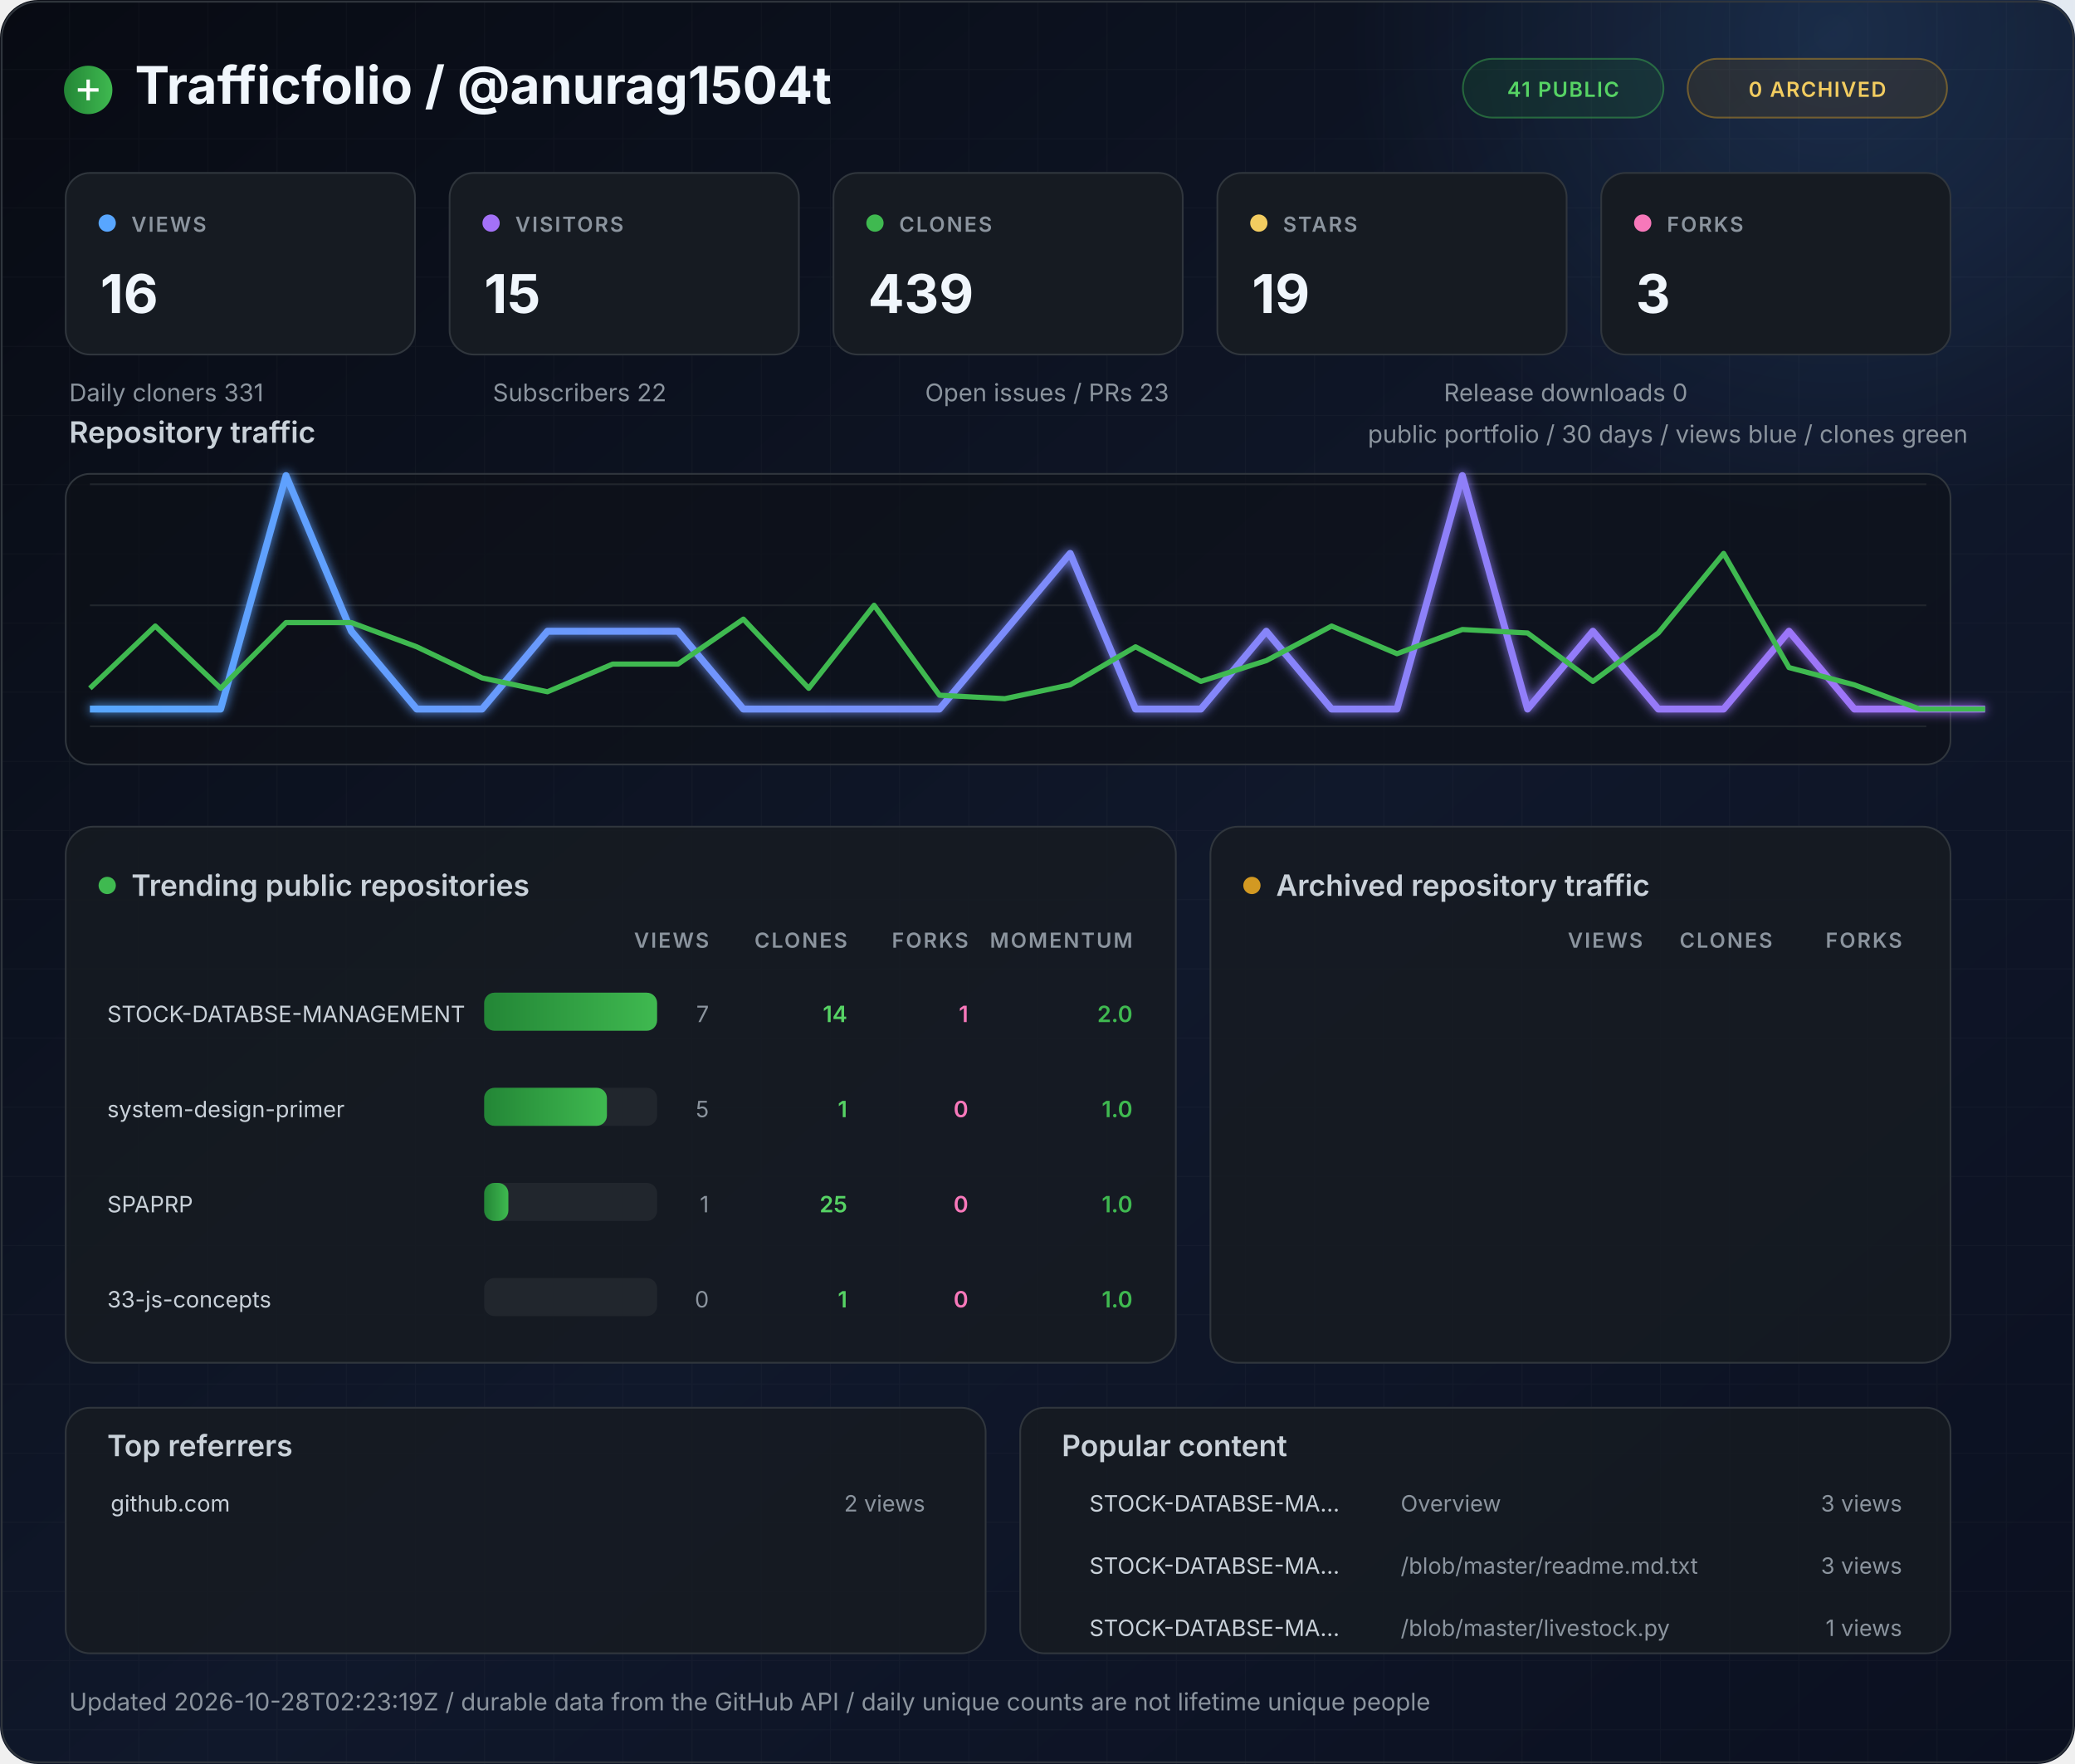
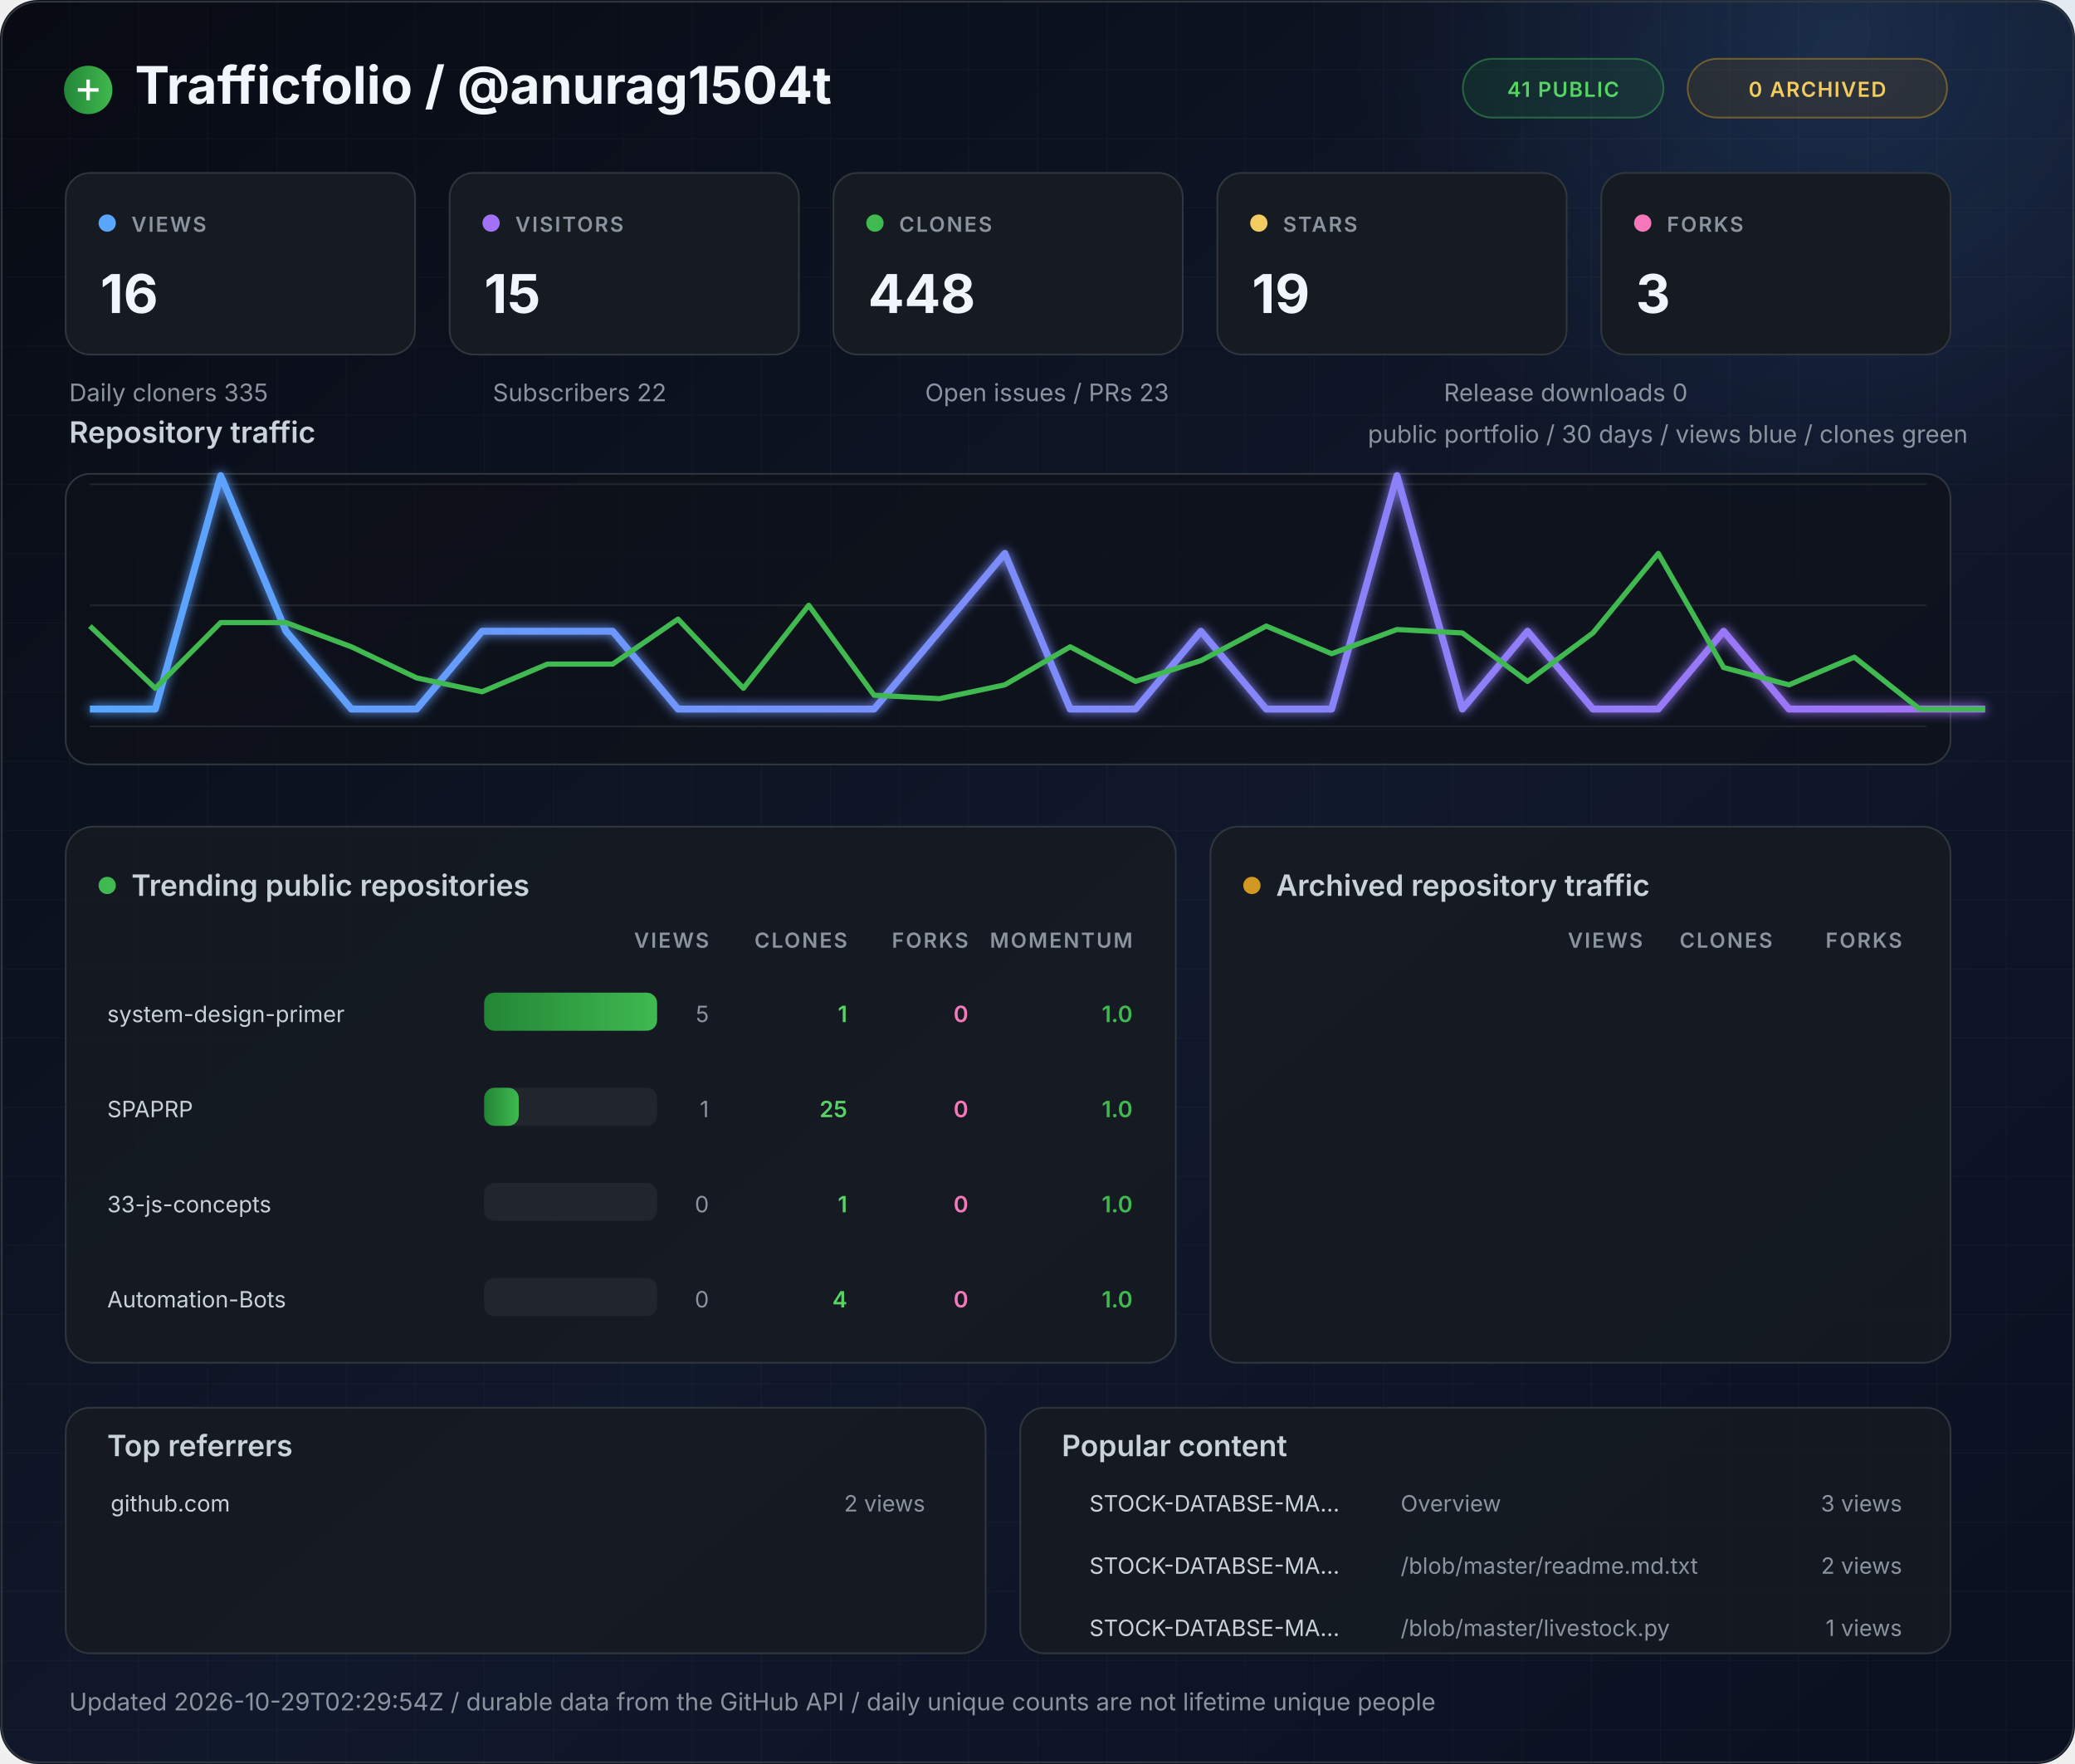
<svg xmlns="http://www.w3.org/2000/svg" width="1200" height="1020" viewBox="0 0 1200 1020" role="img" aria-label="Trafficfolio GitHub analytics dashboard for anurag1504t">
  <defs>
    <linearGradient id="bg" x1="0" y1="0" x2="1" y2="1">
      <stop stop-color="#080b13" />
      <stop offset=".55" stop-color="#10182b" />
      <stop offset="1" stop-color="#0b1020" />
    </linearGradient>
    <linearGradient id="line" x1="0" y1="0" x2="1" y2="0">
      <stop stop-color="#58a6ff" />
      <stop offset="1" stop-color="#a371f7" />
    </linearGradient>
    <linearGradient id="bar" x1="0" y1="0" x2="1" y2="0">
      <stop stop-color="#238636" />
      <stop offset="1" stop-color="#3fb950" />
    </linearGradient>
    <linearGradient id="archiveBar" x1="0" y1="0" x2="1" y2="0">
      <stop stop-color="#9e6a03" />
      <stop offset="1" stop-color="#f2cc60" />
    </linearGradient>
    <radialGradient id="ambient">
      <stop stop-color="#58a6ff" stop-opacity=".16" />
      <stop offset="1" stop-color="#58a6ff" stop-opacity="0" />
    </radialGradient>
    <pattern id="grid" width="40" height="40" patternUnits="userSpaceOnUse">
      <path d="M40 0H0V40" fill="none" stroke="#ffffff" stroke-opacity=".025" />
    </pattern>
    <filter id="glow">
      <feGaussianBlur stdDeviation="3" result="b" />
      <feMerge>
        <feMergeNode in="b" />
        <feMergeNode in="SourceGraphic" />
      </feMerge>
    </filter>
    <style>
    .title{font:750 30px -apple-system,BlinkMacSystemFont,"Segoe UI",sans-serif;fill:#f0f6fc}
    .subtitle{font:14px -apple-system,BlinkMacSystemFont,"Segoe UI",sans-serif;fill:#8b949e}
    .label{font:600 12px -apple-system,BlinkMacSystemFont,"Segoe UI",sans-serif;fill:#8b949e;letter-spacing:1px}
    .metric{font:700 31px -apple-system,BlinkMacSystemFont,"Segoe UI",sans-serif;fill:#f0f6fc}
    .section{font:600 17px -apple-system,BlinkMacSystemFont,"Segoe UI",sans-serif;fill:#c9d1d9}
    .repo,.value,.trend,.archive,.clone,.fork{font:13px -apple-system,BlinkMacSystemFont,"Segoe UI",sans-serif;fill:#c9d1d9}
    .value{fill:#8b949e} .trend{fill:#3fb950;font-weight:600} .archive{fill:#d29922}
    .clone{fill:#56d364;font-weight:600} .fork{fill:#f778ba;font-weight:600}
    .pill{font:600 12px -apple-system,BlinkMacSystemFont,"Segoe UI",sans-serif;letter-spacing:.7px}
  </style>
  </defs>
  <rect width="1200" height="1020" rx="22" fill="url(#bg)" />
  <rect width="1200" height="1020" rx="22" fill="url(#grid)" />
  <circle cx="1060" cy="20" r="280" fill="url(#ambient)" />
  <rect x="1" y="1" width="1198" height="1018" rx="21" fill="none" stroke="#30363d" />
  <circle cx="51" cy="52" r="14" fill="url(#bar)" />
  <path d="M45 52h12M51 46v12" stroke="#fff" stroke-width="2" />
  <text x="78" y="60" class="title">Trafficfolio / @anurag1504t</text>
  <rect x="846" y="34" width="116" height="34" rx="17" fill="#238636" fill-opacity=".16" stroke="#3fb950" stroke-opacity=".45" />
  <text x="904" y="56" text-anchor="middle" class="pill" fill="#56d364">41 PUBLIC</text>
  <rect x="976" y="34" width="150" height="34" rx="17" fill="#9e6a03" fill-opacity=".14" stroke="#d29922" stroke-opacity=".45" />
  <text x="1051" y="56" text-anchor="middle" class="pill" fill="#f2cc60">0 ARCHIVED</text>
  <rect x="38" y="100" width="202" height="105" rx="14" fill="#161b22" stroke="#30363d" />
  <circle cx="62" cy="129" r="5" fill="#58a6ff" />
  <text x="76" y="134" class="label">VIEWS</text>
  <text x="58" y="181" class="metric">16</text>
  <rect x="260" y="100" width="202" height="105" rx="14" fill="#161b22" stroke="#30363d" />
  <circle cx="284" cy="129" r="5" fill="#a371f7" />
  <text x="298" y="134" class="label">VISITORS</text>
  <text x="280" y="181" class="metric">15</text>
  <rect x="482" y="100" width="202" height="105" rx="14" fill="#161b22" stroke="#30363d" />
  <circle cx="506" cy="129" r="5" fill="#3fb950" />
  <text x="520" y="134" class="label">CLONES</text>
-   <text x="502" y="181" class="metric">439</text>
+   <text x="502" y="181" class="metric">448</text>
  <rect x="704" y="100" width="202" height="105" rx="14" fill="#161b22" stroke="#30363d" />
  <circle cx="728" cy="129" r="5" fill="#f2cc60" />
  <text x="742" y="134" class="label">STARS</text>
  <text x="724" y="181" class="metric">19</text>
  <rect x="926" y="100" width="202" height="105" rx="14" fill="#161b22" stroke="#30363d" />
  <circle cx="950" cy="129" r="5" fill="#f778ba" />
  <text x="964" y="134" class="label">FORKS</text>
  <text x="946" y="181" class="metric">3</text>
-   <text x="40" y="232" class="subtitle">Daily cloners 331</text>
+   <text x="40" y="232" class="subtitle">Daily cloners 335</text>
  <text x="285" y="232" class="subtitle">Subscribers 22</text>
  <text x="535" y="232" class="subtitle">Open issues / PRs 23</text>
  <text x="835" y="232" class="subtitle">Release downloads 0</text>
  <text x="40" y="256" class="section">Repository traffic</text>
  <text x="1138" y="256" text-anchor="end" class="subtitle">public portfolio / 30 days / views blue / clones green</text>
  <rect x="38" y="274" width="1090" height="168" rx="14" fill="#0d1117" fill-opacity=".62" stroke="#30363d" />
  <line x1="52" y1="420" x2="1114" y2="420" stroke="#21262d" />
  <line x1="52" y1="350" x2="1114" y2="350" stroke="#21262d" />
  <line x1="52" y1="280" x2="1114" y2="280" stroke="#21262d" />
-   <polyline points="52.0,410.0 89.8,410.0 127.6,410.0 165.4,275.0 203.2,365.0 241.0,410.0 278.8,410.0 316.6,365.0 354.3,365.0 392.1,365.0 429.9,410.0 467.7,410.0 505.5,410.0 543.3,410.0 581.1,365.0 618.9,320.0 656.7,410.0 694.5,410.0 732.3,365.0 770.1,410.0 807.9,410.0 845.7,275.0 883.4,410.0 921.2,365.0 959.0,410.0 996.8,410.0 1034.6,365.0 1072.4,410.0 1110.2,410.0 1148.0,410.0" fill="none" stroke="url(#line)" stroke-width="4" stroke-linejoin="round" filter="url(#glow)" />
-   <polyline points="52.0,398.0 89.8,362.0 127.6,398.0 165.4,360.0 203.2,360.0 241.0,374.0 278.8,392.0 316.6,400.0 354.3,384.0 392.1,384.0 429.9,358.0 467.7,398.0 505.5,350.0 543.3,402.0 581.1,404.0 618.9,396.0 656.7,374.0 694.5,394.0 732.3,382.0 770.1,362.0 807.9,378.0 845.7,364.0 883.4,366.0 921.2,394.0 959.0,366.0 996.8,320.0 1034.6,386.0 1072.4,396.0 1110.2,410.0 1148.0,410.0" fill="none" stroke="#3fb950" stroke-width="3" stroke-linejoin="round" />
+   <polyline points="52.0,410.0 89.8,410.0 127.6,275.0 165.4,365.0 203.2,410.0 241.0,410.0 278.8,365.0 316.6,365.0 354.3,365.0 392.1,410.0 429.9,410.0 467.7,410.0 505.5,410.0 543.3,365.0 581.1,320.0 618.9,410.0 656.7,410.0 694.5,365.0 732.3,410.0 770.1,410.0 807.9,275.0 845.7,410.0 883.4,365.0 921.2,410.0 959.0,410.0 996.8,365.0 1034.6,410.0 1072.4,410.0 1110.2,410.0 1148.0,410.0" fill="none" stroke="url(#line)" stroke-width="4" stroke-linejoin="round" filter="url(#glow)" />
+   <polyline points="52.0,362.0 89.8,398.0 127.6,360.0 165.4,360.0 203.2,374.0 241.0,392.0 278.8,400.0 316.6,384.0 354.3,384.0 392.1,358.0 429.9,398.0 467.7,350.0 505.5,402.0 543.3,404.0 581.1,396.0 618.9,374.0 656.7,394.0 694.5,382.0 732.3,362.0 770.1,378.0 807.9,364.0 845.7,366.0 883.4,394.0 921.2,366.0 959.0,320.0 996.8,386.0 1034.6,396.0 1072.4,380.0 1110.2,410.0 1148.0,410.0" fill="none" stroke="#3fb950" stroke-width="3" stroke-linejoin="round" />
  <rect x="38" y="478" width="642" height="310" rx="16" fill="#161b22" fill-opacity=".82" stroke="#30363d" />
  <circle cx="62" cy="512" r="5" fill="#3fb950" />
  <text x="76" y="518" class="section">Trending public repositories</text>
  <text x="410" y="548" text-anchor="end" class="label">VIEWS</text>
  <text x="490" y="548" text-anchor="end" class="label">CLONES</text>
  <text x="560" y="548" text-anchor="end" class="label">FORKS</text>
  <text x="655" y="548" text-anchor="end" class="label">MOMENTUM</text>
-   <text x="62" y="591" class="repo">STOCK-DATABSE-MANAGEMENT</text>
+   <text x="62" y="591" class="repo">system-design-primer</text>
  <rect x="280" y="574" width="100" height="22" rx="6" fill="#21262d" />
  <rect x="280" y="574" width="100" height="22" rx="6" fill="url(#bar)" />
-   <text x="410" y="591" text-anchor="end" class="value">7</text>
-   <text x="490" y="591" text-anchor="end" class="clone">14</text>
-   <text x="560" y="591" text-anchor="end" class="fork">1</text>
-   <text x="655" y="591" text-anchor="end" class="trend">2.0</text>
-   <text x="62" y="646" class="repo">system-design-primer</text>
+   <text x="410" y="591" text-anchor="end" class="value">5</text>
+   <text x="490" y="591" text-anchor="end" class="clone">1</text>
+   <text x="560" y="591" text-anchor="end" class="fork">0</text>
+   <text x="655" y="591" text-anchor="end" class="trend">1.0</text>
+   <text x="62" y="646" class="repo">SPAPRP</text>
  <rect x="280" y="629" width="100" height="22" rx="6" fill="#21262d" />
-   <rect x="280" y="629" width="71" height="22" rx="6" fill="url(#bar)" />
-   <text x="410" y="646" text-anchor="end" class="value">5</text>
-   <text x="490" y="646" text-anchor="end" class="clone">1</text>
+   <rect x="280" y="629" width="20" height="22" rx="6" fill="url(#bar)" />
+   <text x="410" y="646" text-anchor="end" class="value">1</text>
+   <text x="490" y="646" text-anchor="end" class="clone">25</text>
  <text x="560" y="646" text-anchor="end" class="fork">0</text>
  <text x="655" y="646" text-anchor="end" class="trend">1.0</text>
-   <text x="62" y="701" class="repo">SPAPRP</text>
+   <text x="62" y="701" class="repo">33-js-concepts</text>
  <rect x="280" y="684" width="100" height="22" rx="6" fill="#21262d" />
-   <rect x="280" y="684" width="14" height="22" rx="6" fill="url(#bar)" />
-   <text x="410" y="701" text-anchor="end" class="value">1</text>
-   <text x="490" y="701" text-anchor="end" class="clone">25</text>
+   <rect x="280" y="684" width="0" height="22" rx="6" fill="url(#bar)" />
+   <text x="410" y="701" text-anchor="end" class="value">0</text>
+   <text x="490" y="701" text-anchor="end" class="clone">1</text>
  <text x="560" y="701" text-anchor="end" class="fork">0</text>
  <text x="655" y="701" text-anchor="end" class="trend">1.0</text>
-   <text x="62" y="756" class="repo">33-js-concepts</text>
+   <text x="62" y="756" class="repo">Automation-Bots</text>
  <rect x="280" y="739" width="100" height="22" rx="6" fill="#21262d" />
  <rect x="280" y="739" width="0" height="22" rx="6" fill="url(#bar)" />
  <text x="410" y="756" text-anchor="end" class="value">0</text>
-   <text x="490" y="756" text-anchor="end" class="clone">1</text>
+   <text x="490" y="756" text-anchor="end" class="clone">4</text>
  <text x="560" y="756" text-anchor="end" class="fork">0</text>
  <text x="655" y="756" text-anchor="end" class="trend">1.0</text>
  <rect x="700" y="478" width="428" height="310" rx="16" fill="#161b22" fill-opacity=".82" stroke="#30363d" />
  <circle cx="724" cy="512" r="5" fill="#d29922" />
  <text x="738" y="518" class="section">Archived repository traffic</text>
  <text x="950" y="548" text-anchor="end" class="label">VIEWS</text>
  <text x="1025" y="548" text-anchor="end" class="label">CLONES</text>
  <text x="1100" y="548" text-anchor="end" class="label">FORKS</text>
  <rect x="38" y="814" width="532" height="142" rx="14" fill="#161b22" fill-opacity=".82" stroke="#30363d" />
  <text x="62" y="842" class="section">Top referrers</text>
  <text x="64" y="874" class="repo">github.com</text>
  <text x="535" y="874" text-anchor="end" class="value">2 views</text>
  <rect x="590" y="814" width="538" height="142" rx="14" fill="#161b22" fill-opacity=".82" stroke="#30363d" />
  <text x="614" y="842" class="section">Popular content</text>
  <text x="630" y="874" class="repo">STOCK-DATABSE-MA...</text>
  <text x="810" y="874" class="value">Overview</text>
  <text x="1100" y="874" text-anchor="end" class="value">3 views</text>
  <text x="630" y="910" class="repo">STOCK-DATABSE-MA...</text>
  <text x="810" y="910" class="value">/blob/master/readme.md.txt</text>
-   <text x="1100" y="910" text-anchor="end" class="value">3 views</text>
+   <text x="1100" y="910" text-anchor="end" class="value">2 views</text>
  <text x="630" y="946" class="repo">STOCK-DATABSE-MA...</text>
  <text x="810" y="946" class="value">/blob/master/livestock.py</text>
  <text x="1100" y="946" text-anchor="end" class="value">1 views</text>
-   <text x="40" y="989" class="subtitle">Updated 2026-10-28T02:23:19Z / durable data from the GitHub API / daily unique counts are not lifetime unique people</text>
+   <text x="40" y="989" class="subtitle">Updated 2026-10-29T02:29:54Z / durable data from the GitHub API / daily unique counts are not lifetime unique people</text>
</svg>
